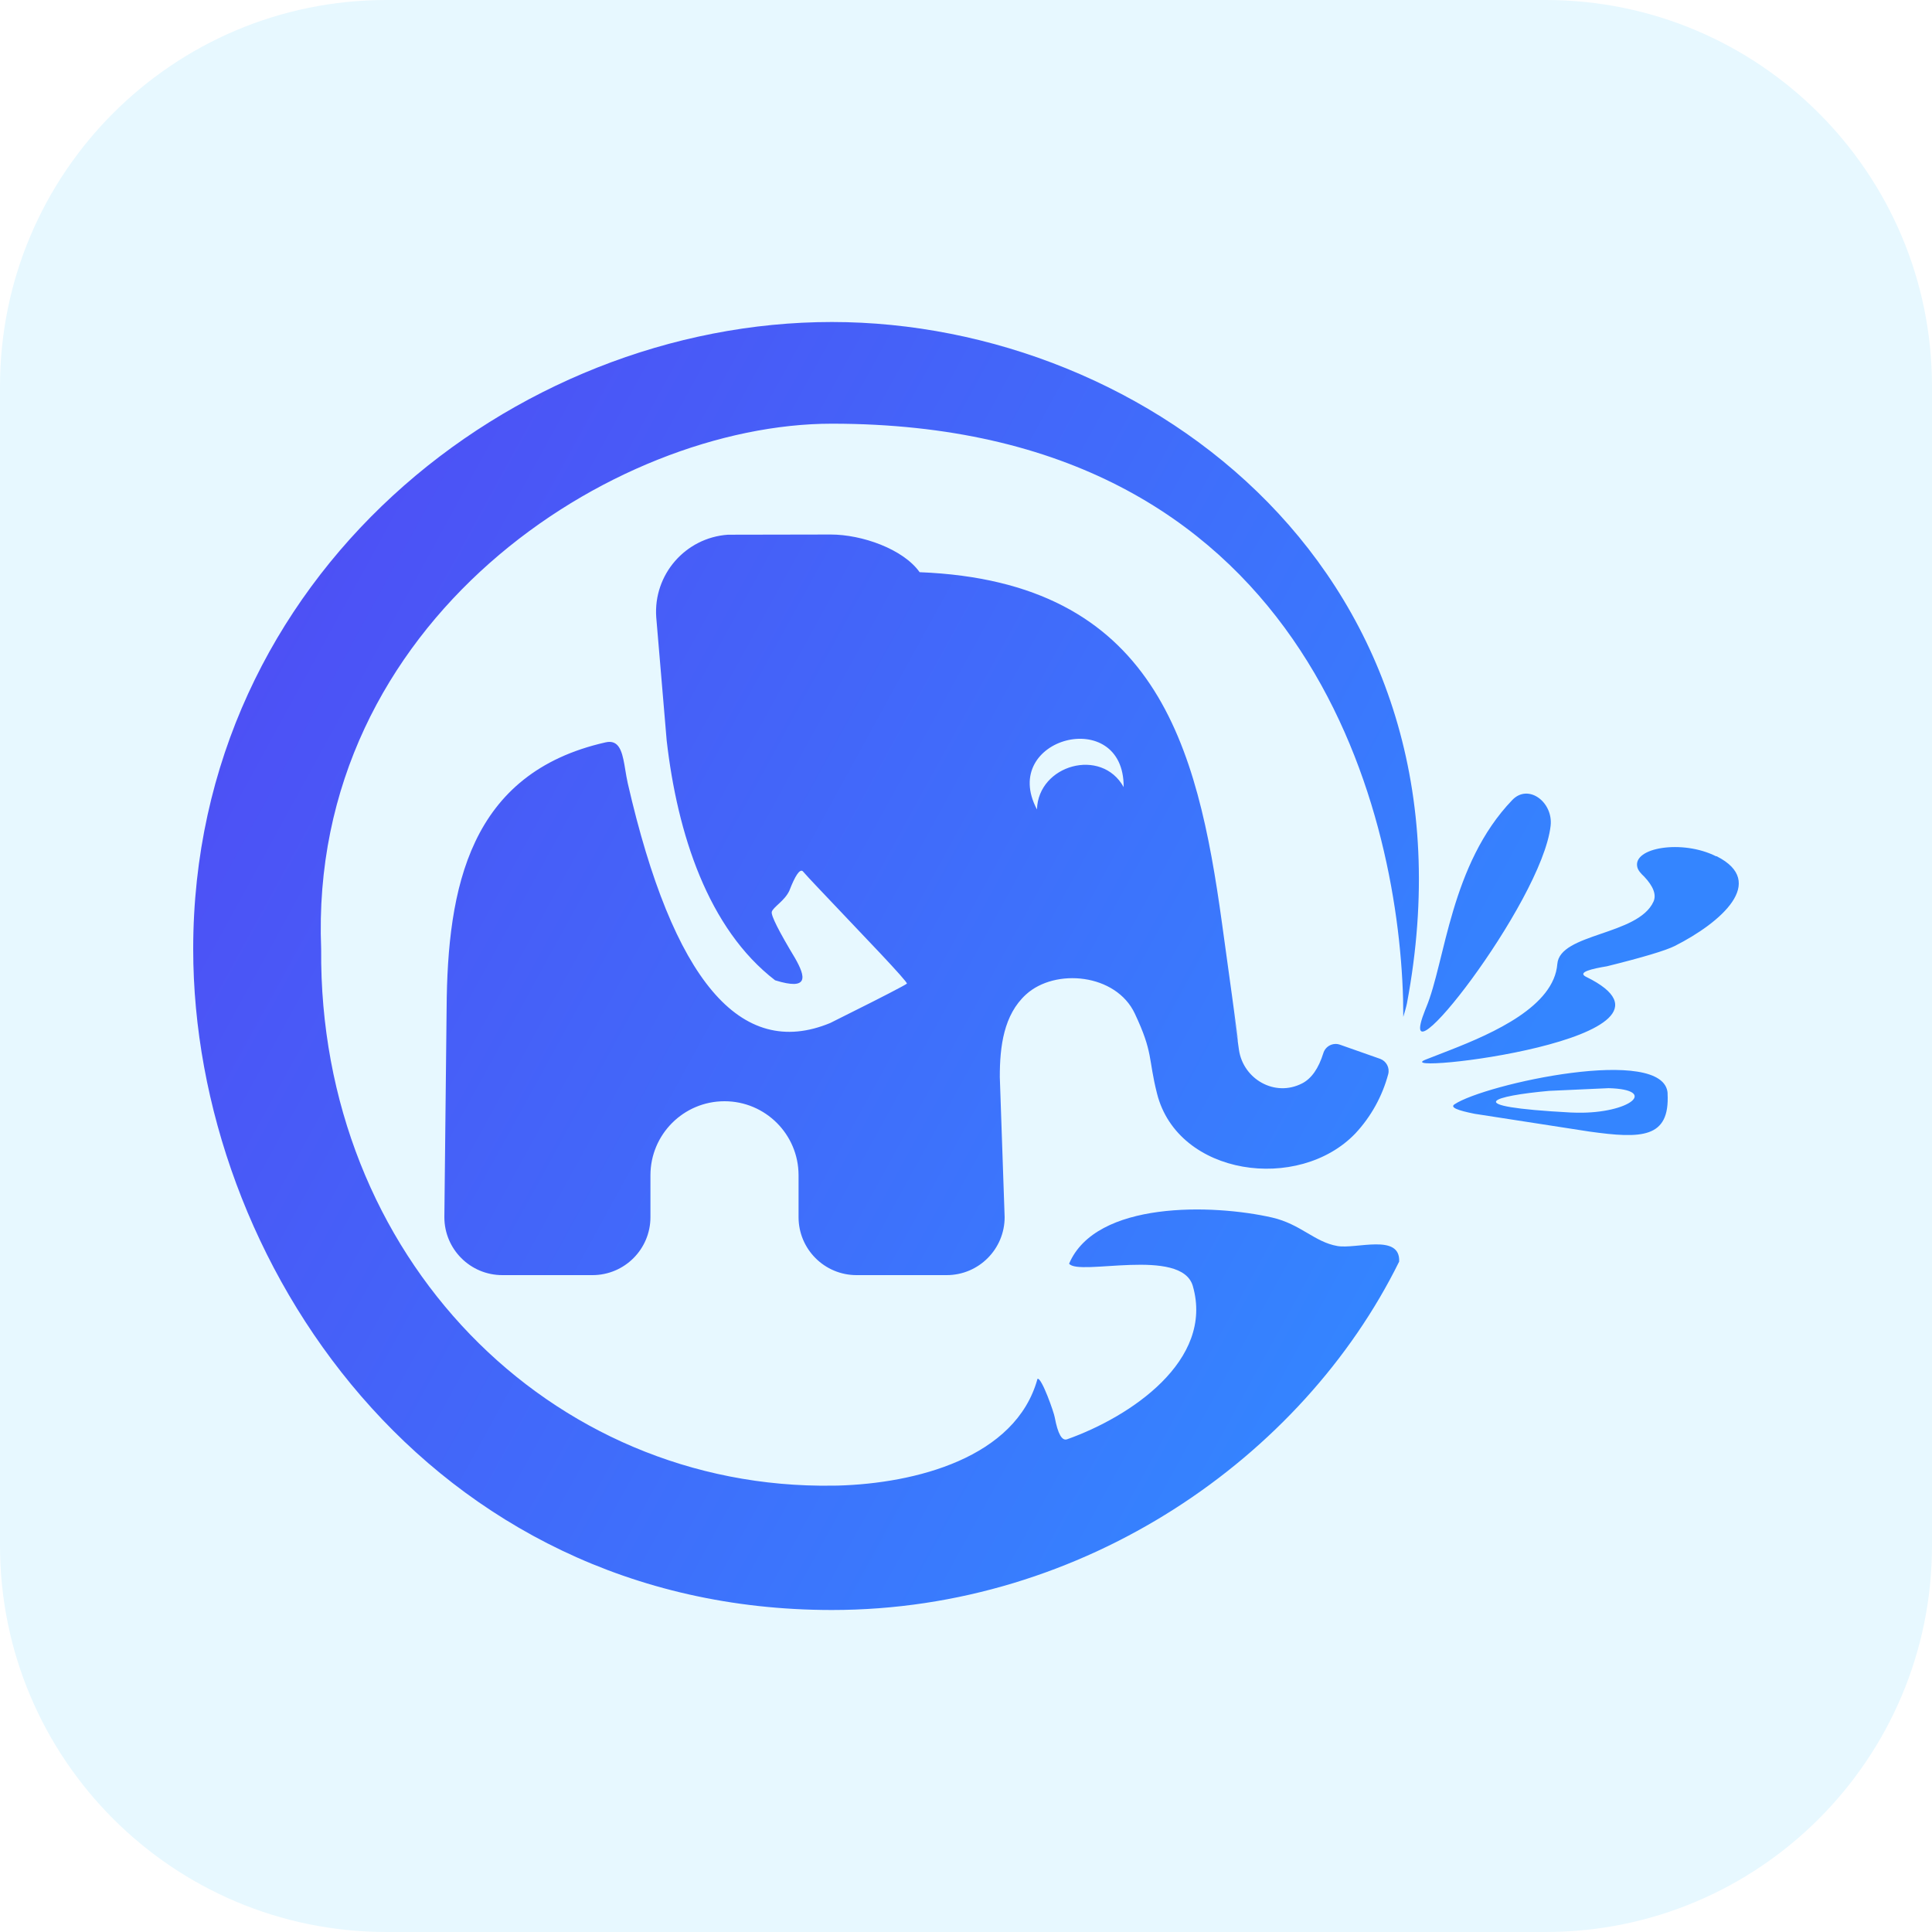
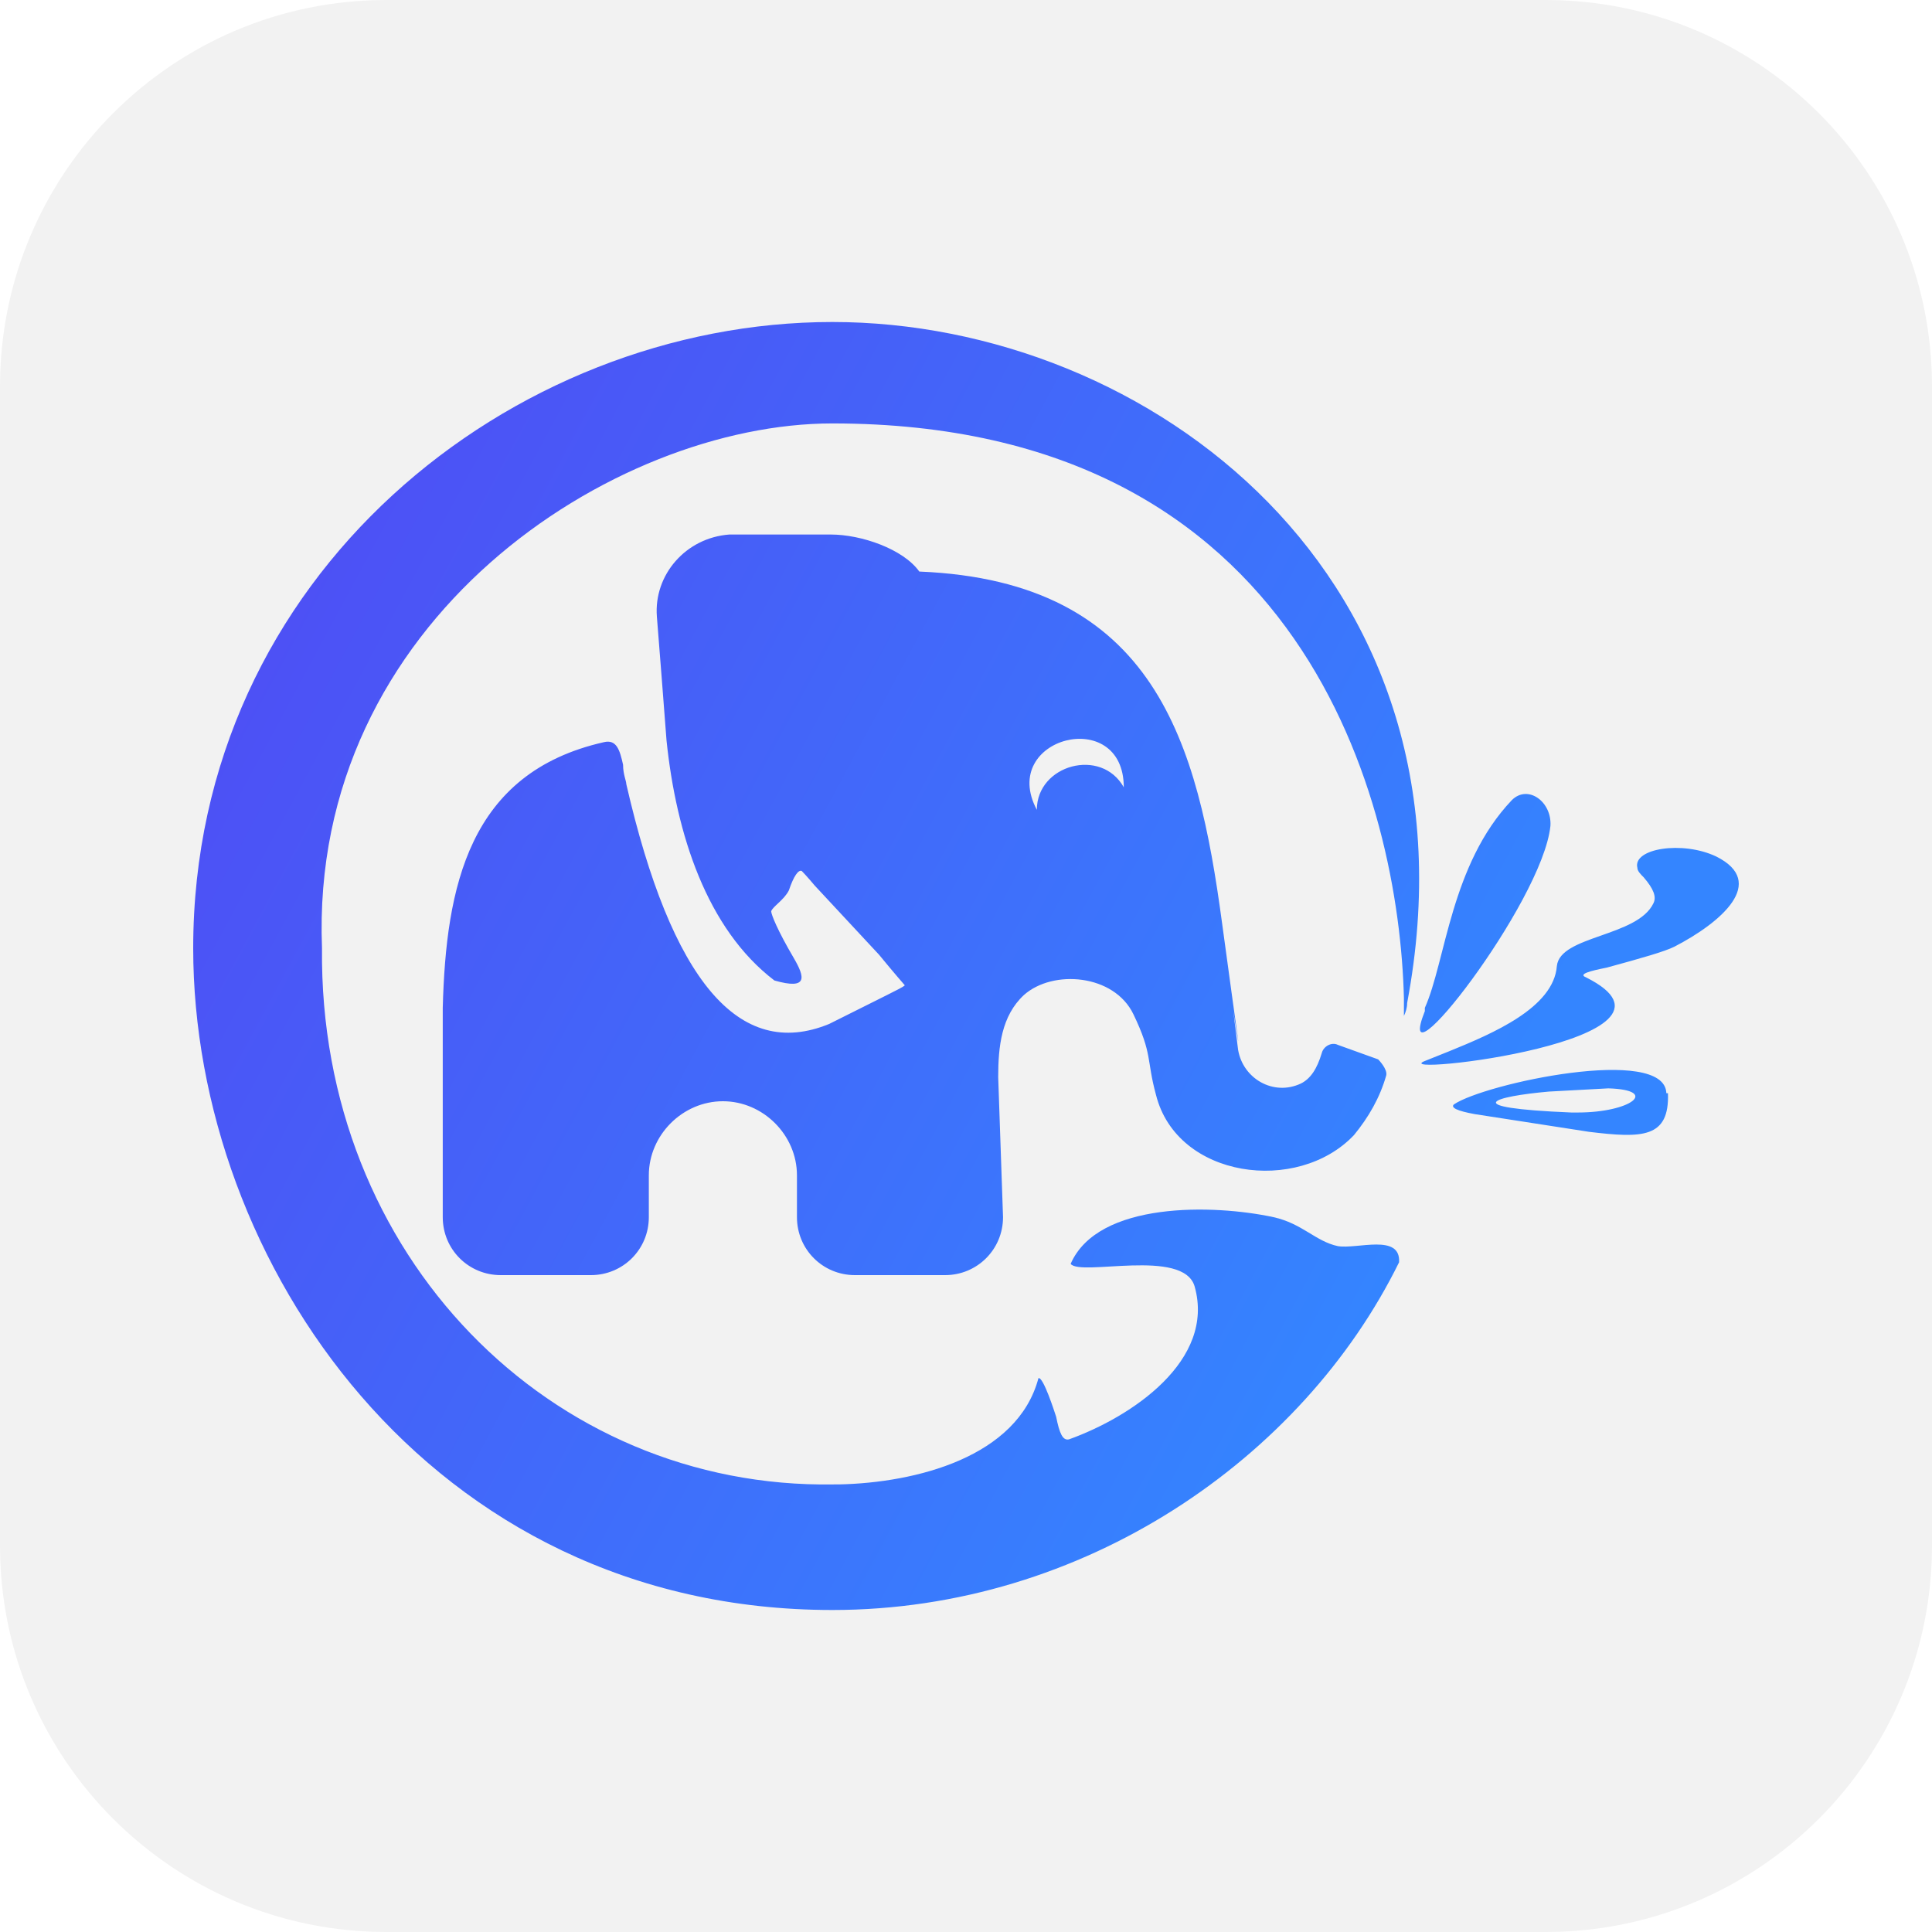
- <svg xmlns="http://www.w3.org/2000/svg" height="1em" style="flex:none;line-height:1" viewBox="0 0 30 30" width="1em">
-   <rect width="30" height="30" fill="#E7F8FF" rx="6" />
-   <g transform="translate(3, 3)">
-     <defs>
-       <linearGradient id="lobe-icons-chatglm-fill" x1="-18.756%" x2="70.894%" y1="49.371%" y2="90.944%">
-         <stop offset="0%" stop-color="#504AF4" />
-         <stop offset="100%" stop-color="#3485FF" />
-       </linearGradient>
-     </defs>
-     <path d="M9.917 2c4.906 0 10.178 3.947 8.93 10.58-.014.07-.037.14-.057.21l-.003-.277c-.083-3-1.534-8.934-8.87-8.934-3.393 0-8.137 3.054-7.93 8.158-.04 4.778 3.555 8.4 7.95 8.332l.073-.001c1.2-.033 2.763-.429 3.1-1.657.063-.031.26.534.268.598.048.256.112.369.192.34.981-.348 2.286-1.222 1.952-2.38-.176-.61-1.775-.147-1.921-.347.418-.979 2.234-.926 3.153-.716.443.102.657.38 1.012.442.29.052.981-.2.96.242-1.5 3.042-4.893 5.41-8.808 5.41C3.654 22 0 16.574 0 11.737 0 5.947 4.959 2 9.917 2zM9.9 5.3c.484 0 1.125.225 1.38.585 3.669.145 4.313 2.686 4.694 5.444.255 1.838.315 2.3.182 1.387l.083.59c.068.448.554.737.982.516.144-.075.254-.231.328-.47a.2.2 0 01.258-.13l.625.22a.2.2 0 01.124.238 2.172 2.172 0 01-.51.92c-.878.917-2.757.664-3.08-.62-.14-.554-.055-.626-.345-1.242-.292-.621-1.238-.709-1.69-.295-.345.315-.407.805-.406 1.282L12.6 15.9a.9.9 0 01-.9.9h-1.4a.9.9 0 01-.9-.9v-.65a1.15 1.15 0 10-2.3 0v.65a.9.9 0 01-.9.9H4.8a.9.9 0 01-.9-.9l.035-3.239c.012-1.884.356-3.658 2.47-4.134.2-.045.252.13.29.342.025.154.043.252.053.294.701 3.058 1.75 4.299 3.144 3.722l.66-.331.254-.13c.158-.082.25-.131.276-.15.012-.01-.165-.206-.407-.464l-1.012-1.067a8.925 8.925 0 01-.199-.216c-.047-.034-.116.068-.208.306-.074.157-.251.252-.272.326-.013.058.108.298.362.72.164.288.22.508-.31.343-1.04-.8-1.518-2.273-1.684-3.725-.004-.035-.162-1.913-.162-1.913a1.2 1.2 0 011.113-1.281L9.9 5.3zm12.994 8.68c.037.697-.403.704-1.213.591l-1.783-.276c-.265-.053-.385-.099-.313-.147.47-.315 3.268-.93 3.31-.168zm-.915-.083l-.926.042c-.85.077-1.452.24.338.336l.103.003c.815.012 1.264-.359.485-.381zm1.667-3.601h.01c.79.398.067 1.03-.65 1.393-.14.07-.491.176-1.052.315-.241.04-.457.092-.333.16l.01.005c1.952.958-3.123 1.534-2.495 1.285l.38-.148c.68-.266 1.614-.682 1.666-1.337.038-.48 1.253-.442 1.493-.968.048-.106 0-.236-.144-.389-.05-.047-.094-.094-.107-.148-.073-.305.7-.431 1.222-.168zm-2.568-.474c-.135 1.198-2.479 4.192-1.949 2.863l.017-.042c.298-.717.376-2.221 1.337-3.221.25-.26.636.035.595.4zm-7.976-.253c.02-.694 1.002-.968 1.346-.347.01-1.274-1.941-.768-1.346.347z" fill="url(#lobe-icons-chatglm-fill)" fill-rule="evenodd" />
-   </g>
+ <svg xmlns="http://www.w3.org/2000/svg" id="Ebene_1" version="1.1" viewBox="0 0 12 12">
+   <defs>
+     <style>
+       .st0 {
+         fill: #f2f2f2;
+       }
+ 
+       .st1 {
+         fill: url(#Unbenannter_Verlauf);
+         fill-rule: evenodd;
+       }
+     </style>
+     <linearGradient id="Unbenannter_Verlauf" data-name="Unbenannter Verlauf" x1="-782.15" y1="270.99" x2="-781.25" y2="270.58" gradientTransform="translate(7508.97 2172.12) scale(9.6 -8)" gradientUnits="userSpaceOnUse">
+       <stop offset="0" stop-color="#504af4" />
+       <stop offset="1" stop-color="#3485ff" />
+     </linearGradient>
+   </defs>
+   <rect class="st0" y="0" width="12" height="12" rx="2.4" ry="2.4" />
+   <path class="st1" d="M5.17,2c1.96,0,4.07,1.58,3.57,4.23,0,.03-.01.06-.02.08v-.11c-.03-1.2-.61-3.57-3.55-3.57-1.36,0-3.25,1.22-3.17,3.26-.02,1.91,1.42,3.36,3.18,3.33h.03c.48-.01,1.11-.17,1.24-.66.03-.01.1.21.11.24.02.1.04.15.08.14.39-.14.91-.49.78-.95-.07-.24-.71-.06-.77-.14.17-.39.89-.37,1.26-.29.18.04.26.15.4.18.12.02.39-.08.38.1-.6,1.22-1.96,2.16-3.52,2.16-2.51,0-3.97-2.17-3.97-4.11,0-2.32,1.98-3.89,3.97-3.89ZM5.16,3.32c.19,0,.45.09.55.23,1.47.06,1.73,1.07,1.88,2.18.1.74.13.92.07.55l.03.24c.03.18.22.29.39.21.06-.03.1-.09.13-.19.01-.04.06-.07.1-.05h0l.25.09s.06.06.05.1c-.04.14-.11.26-.2.37-.35.37-1.1.27-1.23-.25-.06-.22-.02-.25-.14-.5s-.5-.28-.68-.12c-.14.13-.16.32-.16.51l.03.87c0,.2-.16.36-.36.36h-.56c-.2,0-.36-.16-.36-.36v-.26c0-.25-.21-.46-.46-.46s-.46.21-.46.46v.26c0,.2-.16.36-.36.36h-.56c-.2,0-.36-.16-.36-.36v-1.3c.02-.75.16-1.46,1-1.65.08-.02.1.05.12.14,0,.06.02.1.02.12.28,1.22.7,1.72,1.26,1.49l.26-.13.1-.05c.06-.03.1-.05.11-.06,0,0-.07-.08-.16-.19l-.4-.43s-.05-.06-.08-.09c-.02-.01-.05.03-.08.12-.03.06-.1.1-.11.13,0,.02.04.12.14.29.07.12.09.2-.12.14-.42-.32-.61-.91-.67-1.49,0-.01-.06-.77-.06-.77-.02-.26.18-.49.45-.51h.64s-.01,0-.01,0ZM10.36,6.79c.01.28-.16.28-.49.24l-.71-.11c-.11-.02-.15-.04-.13-.06.19-.13,1.31-.37,1.32-.07,0,0,.01,0,.01,0ZM9.99,6.76l-.37.02c-.34.03-.58.1.14.13h.04c.33,0,.51-.14.19-.15ZM10.66,5.32h0c.32.16.03.41-.26.56-.06.03-.2.07-.42.13-.1.02-.18.04-.13.06h0c.78.39-1.25.62-1,.52l.15-.06c.27-.11.65-.27.67-.53.02-.19.5-.18.6-.39.02-.04,0-.09-.06-.16-.02-.02-.04-.04-.04-.06-.03-.12.28-.17.49-.07ZM9.63,5.13c-.05.48-.99,1.68-.78,1.15v-.02c.13-.29.16-.89.54-1.29.1-.1.25.01.24.16ZM6.44,5.03c0-.28.4-.39.54-.14,0-.51-.78-.31-.54.14Z" />
</svg>
